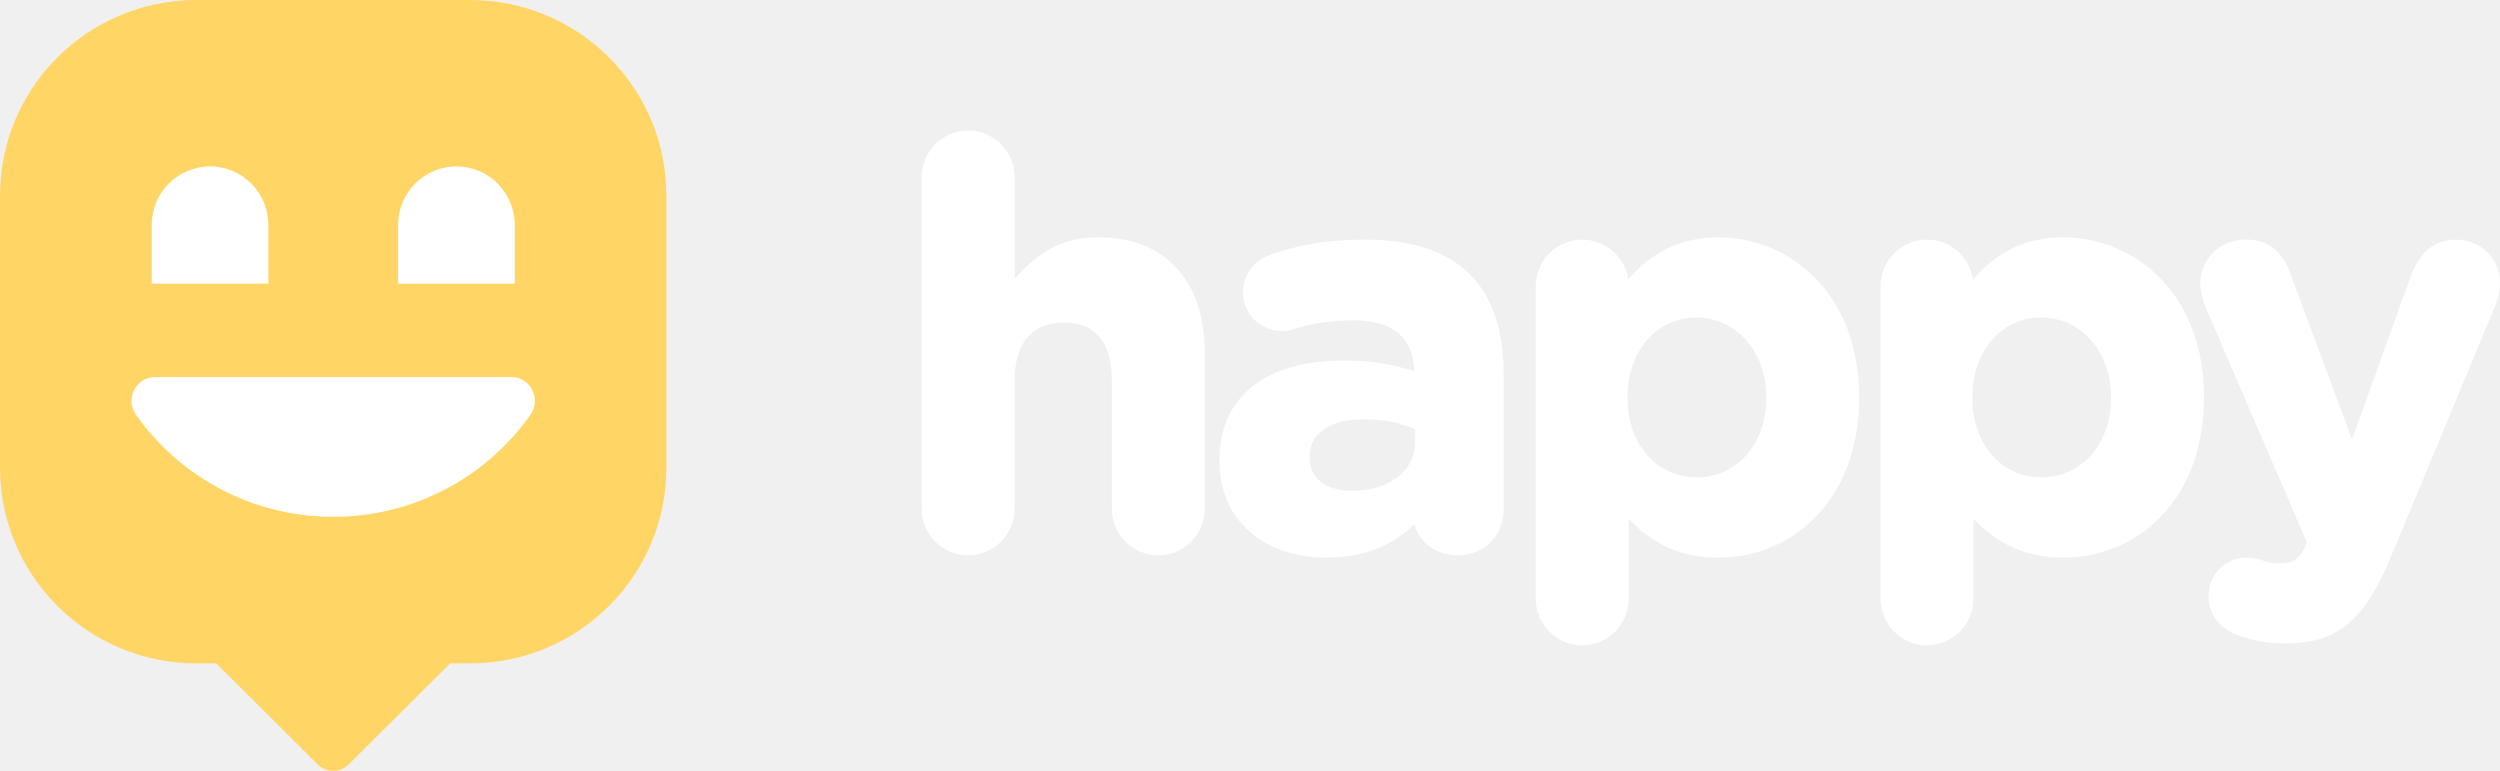
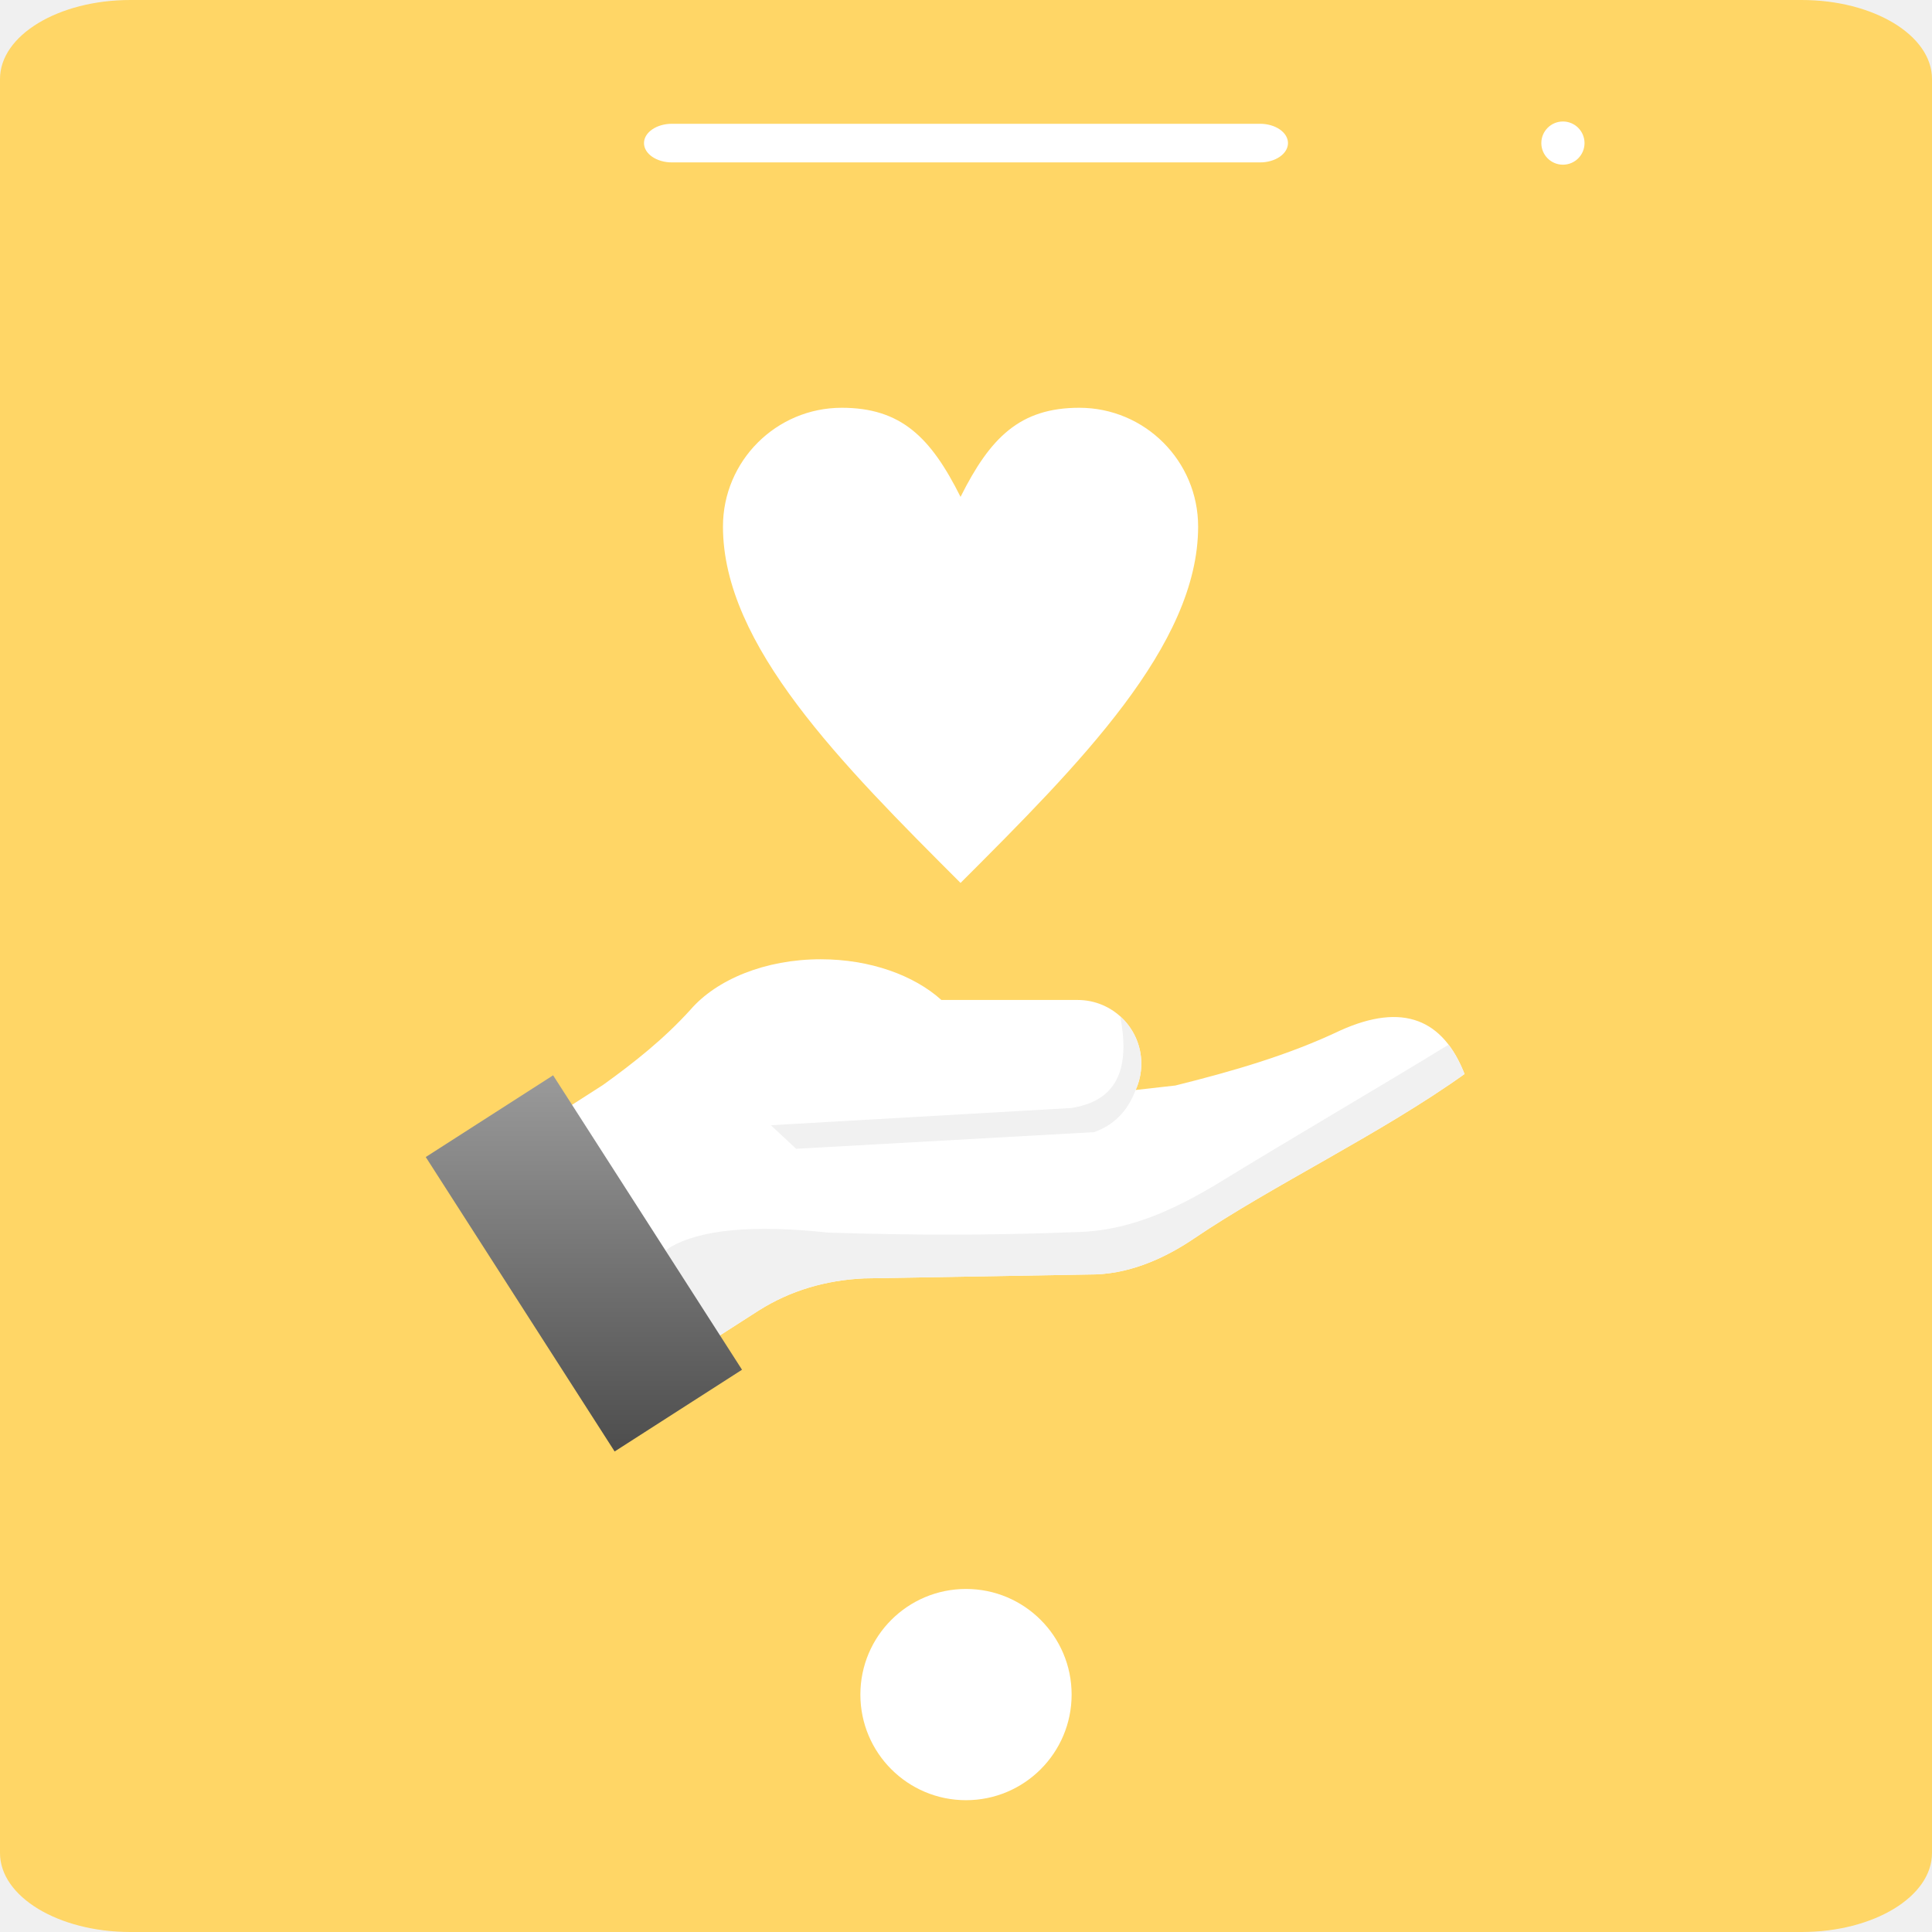
- <svg xmlns="http://www.w3.org/2000/svg" width="240" height="74" viewBox="0 0 240 74" fill="none">
-   <path fill-rule="evenodd" clip-rule="evenodd" d="M105.488 22.786C103.168 22.786 100.414 23.278 97.406 26.766V17.005C97.406 14.539 95.405 12.533 92.944 12.533C90.484 12.533 88.483 14.539 88.483 17.005V48.837C88.483 51.303 90.484 53.309 92.944 53.309C95.405 53.309 97.406 51.303 97.406 48.837V36.483C97.406 32.931 99.089 30.97 102.154 30.97C105.156 30.97 106.737 32.873 106.737 36.483V48.837C106.737 51.303 108.738 53.309 111.199 53.309C113.659 53.309 115.66 51.303 115.66 48.837V33.889C115.654 26.939 111.855 22.786 105.488 22.786ZM131.111 23.004C127.478 23.004 124.597 23.476 121.773 24.537C120.307 25.086 119.326 26.504 119.326 28.063C119.326 30.146 120.977 31.775 123.086 31.775C123.52 31.775 123.883 31.711 124.38 31.545C126.095 31.008 127.905 30.753 129.925 30.753C134.718 30.753 135.738 33.404 135.751 35.646C134.087 35.103 131.99 34.605 129.065 34.605C121.442 34.605 117.069 38.099 117.069 44.2V44.308C117.069 49.821 121.2 53.527 127.344 53.527C130.805 53.527 133.578 52.472 135.789 50.313C136.165 51.891 137.676 53.316 139.996 53.316C142.437 53.316 144.349 51.425 144.349 49.01V35.831C144.349 31.685 143.266 28.491 141.118 26.345C138.9 24.128 135.534 23.004 131.111 23.004ZM129.817 47.119C127.287 47.119 125.719 45.918 125.719 43.983V43.874C125.719 41.568 127.644 40.252 131.003 40.252C132.723 40.252 134.438 40.59 135.859 41.204V42.424C135.859 45.184 133.374 47.119 129.817 47.119ZM156.306 26.843C158.613 24.116 161.456 22.787 164.974 22.787C171.686 22.787 178.474 28.044 178.474 38.099V38.208C178.474 42.839 177.053 46.762 174.369 49.56C171.915 52.121 168.582 53.527 164.974 53.527C161.501 53.527 158.741 52.339 156.351 49.809V57.475C156.351 59.941 154.349 61.946 151.889 61.946C149.429 61.946 147.427 59.941 147.427 57.475V27.476C147.427 25.01 149.429 23.004 151.889 23.004C154.139 23.004 156 24.678 156.306 26.843ZM169.557 38.099C169.557 33.762 166.683 30.485 162.871 30.485C159.034 30.485 156.242 33.685 156.242 38.099V38.208C156.242 42.622 159.028 45.823 162.871 45.823C166.746 45.823 169.557 42.622 169.557 38.208V38.099ZM198.08 22.787C194.561 22.787 191.719 24.116 189.411 26.843C189.105 24.678 187.244 23.004 184.994 23.004C182.534 23.004 180.533 25.01 180.533 27.476V57.475C180.533 59.941 182.534 61.946 184.994 61.946C187.455 61.946 189.456 59.941 189.456 57.475V49.809C191.846 52.339 194.606 53.527 198.08 53.527C201.687 53.527 205.021 52.121 207.475 49.56C210.158 46.762 211.579 42.839 211.579 38.208V38.099C211.579 28.044 204.791 22.787 198.08 22.787ZM195.976 30.485C199.788 30.485 202.662 33.762 202.662 38.099V38.208C202.662 42.622 199.852 45.823 195.976 45.823C192.133 45.823 189.348 42.622 189.348 38.208V38.099C189.348 33.685 192.139 30.485 195.976 30.485ZM231.485 26.377C232.313 24.166 233.792 23.004 235.761 23.004C238.139 23.004 240.006 24.824 240 27.137C240 27.808 239.783 28.779 239.592 29.226L229.528 53.45C226.998 59.589 224.359 61.767 219.445 61.767C217.711 61.767 216.379 61.537 214.849 60.988C213.797 60.605 212.026 59.608 212.026 57.245C212.026 54.919 213.855 53.533 215.62 53.533C216.321 53.533 216.742 53.654 217.08 53.769C217.775 53.987 218.157 54.076 218.686 54.076C220.025 54.076 220.586 53.859 221.261 52.562L221.465 52.077L211.675 29.341C211.452 28.779 211.216 27.91 211.216 27.303C211.216 24.85 213.109 22.997 215.62 22.997C217.692 22.997 219.094 24.083 219.897 26.319L225.793 42.207L231.485 26.377Z" fill="white" />
-   <path d="M63.974 18.779V44.908C63.974 55.278 55.534 63.686 45.124 63.686H43.217L33.48 73.379C33.099 73.759 32.572 74 31.987 74C31.447 74 30.957 73.804 30.582 73.475L30.417 73.31L30.411 73.304L20.757 63.686H18.844C8.44 63.686 0 55.278 0 44.908V18.779C0 8.408 8.44 0 18.85 0H45.124C55.534 0 63.974 8.408 63.974 18.779Z" fill="#FFD666" />
-   <path d="M14.895 36.197C13.039 36.197 11.981 38.304 13.058 39.825C17.245 45.75 24.168 49.613 31.99 49.613C39.812 49.613 46.729 45.744 50.916 39.825C51.992 38.304 50.934 36.197 49.079 36.197H14.895Z" fill="white" />
-   <path d="M25.764 27.23H14.566V21.604C14.566 18.498 17.074 15.977 20.165 15.977C23.256 15.977 25.764 18.498 25.764 21.604V27.23Z" fill="white" />
-   <path d="M49.415 27.23H38.217V21.604C38.217 18.498 40.725 15.977 43.816 15.977C46.907 15.977 49.415 18.498 49.415 21.604V27.23Z" fill="white" />
+ <svg xmlns="http://www.w3.org/2000/svg" xml:space="preserve" width="295px" height="295px" version="1.1" style="shape-rendering:geometricPrecision; text-rendering:geometricPrecision; image-rendering:optimizeQuality; fill-rule:evenodd; clip-rule:evenodd" viewBox="0 0 86.41 86.41">
+   <defs>
+     <style type="text/css">
+    
+     .fil4 {fill:#F1F1F1}
+     .fil0 {fill:#FFD666}
+     .fil2 {fill:white}
+     .fil3 {fill:white}
+     .fil1 {fill:white;fill-rule:nonzero}
+     .fil5 {fill:url(#id0)}
+    
+   </style>
+     <linearGradient id="id0" gradientUnits="userSpaceOnUse" x1="26.114" y1="64.917" x2="26.114" y2="48.094">
+       <stop offset="0" style="stop-opacity:1; stop-color:#4D4D4D" />
+       <stop offset="1" style="stop-opacity:1; stop-color:#9A9A9A" />
+     </linearGradient>
+   </defs>
+   <g id="Camada_x0020_1">
+     <rect class="fil0" width="86.41" height="86.41" rx="5.831" ry="3.532" />
+     <path class="fil1" d="M42.961 22.223c1.328,-2.656 2.657,-3.985 5.313,-3.985 2.933,0 5.313,2.381 5.313,5.313 0,5.313 -5.313,10.626 -10.626,15.939 -5.313,-5.313 -10.626,-10.626 -10.626,-15.939 0,-2.932 2.38,-5.313 5.313,-5.313 2.657,0 3.985,1.329 5.313,3.985z" />
+     <circle class="fil2" cx="43.205" cy="75.791" r="4.724" />
+     <circle class="fil2" cx="69.903" cy="6.4" r="0.966" />
+     <rect class="fil3" x="28.803" y="5.536" width="28.803" height="1.728" rx="1.252" ry="0.864" />
+     <g id="_2271815333616">
+       <path class="fil2" d="M49.017 56.998c1.71,-0.065 3.241,-0.829 4.397,-1.612 3.447,-2.337 8.377,-4.693 12.089,-7.35 -0.956,-2.438 -2.743,-3.212 -5.547,-1.952 -2.337,1.114 -4.844,1.832 -7.387,2.466l-1.776 0.2c0.162,-0.359 0.253,-0.757 0.253,-1.176 0,-1.574 -1.276,-2.85 -2.85,-2.85l-6.092 0c-1.227,-1.105 -3.188,-1.82 -5.397,-1.82 -2.487,0 -4.659,0.907 -5.825,2.255l0 0c-1.181,1.304 -2.523,2.369 -3.909,3.364l0 0 -2.231 1.431 2.046 3.189 1.33 2.074 3.24 5.049 2.586 -1.659c1.408,-0.885 2.977,-1.348 4.693,-1.43l10.38 -0.179z" />
+       <path class="fil4" d="M50.793 48.75c0.162,-0.359 0.253,-0.757 0.253,-1.176 0,-0.841 -0.364,-1.596 -0.943,-2.118 0.419,2.185 -0.013,3.766 -2.197,4.101l-13.429 0.77 1.129 1.053 13.327 -0.744c0.85,-0.301 1.49,-0.901 1.86,-1.886z" />
+       <path class="fil4" d="M64.789 46.725c-3.577,2.184 -6.796,4.045 -10.403,6.256 -1.817,1.083 -3.861,2.072 -6.197,2.123 -3.865,0.158 -7.554,0.14 -11.145,0.025 -3.395,-0.363 -5.746,-0.133 -7.087,0.668l-0.998 0.729 2.399 3.74 2.586 -1.659c1.408,-0.885 2.977,-1.348 4.693,-1.43l10.38 -0.179c1.71,-0.065 3.241,-0.829 4.397,-1.612 3.447,-2.337 8.377,-4.693 12.089,-7.35 -0.201,-0.512 -0.438,-0.95 -0.714,-1.311z" />
+       <polygon class="fil5" points="28.876,54.542 31.489,58.615 33.187,61.262 27.49,64.918 23.353,58.469 21.654,55.821 19.042,51.749 24.738,48.094 " />
+     </g>
+   </g>
</svg>
